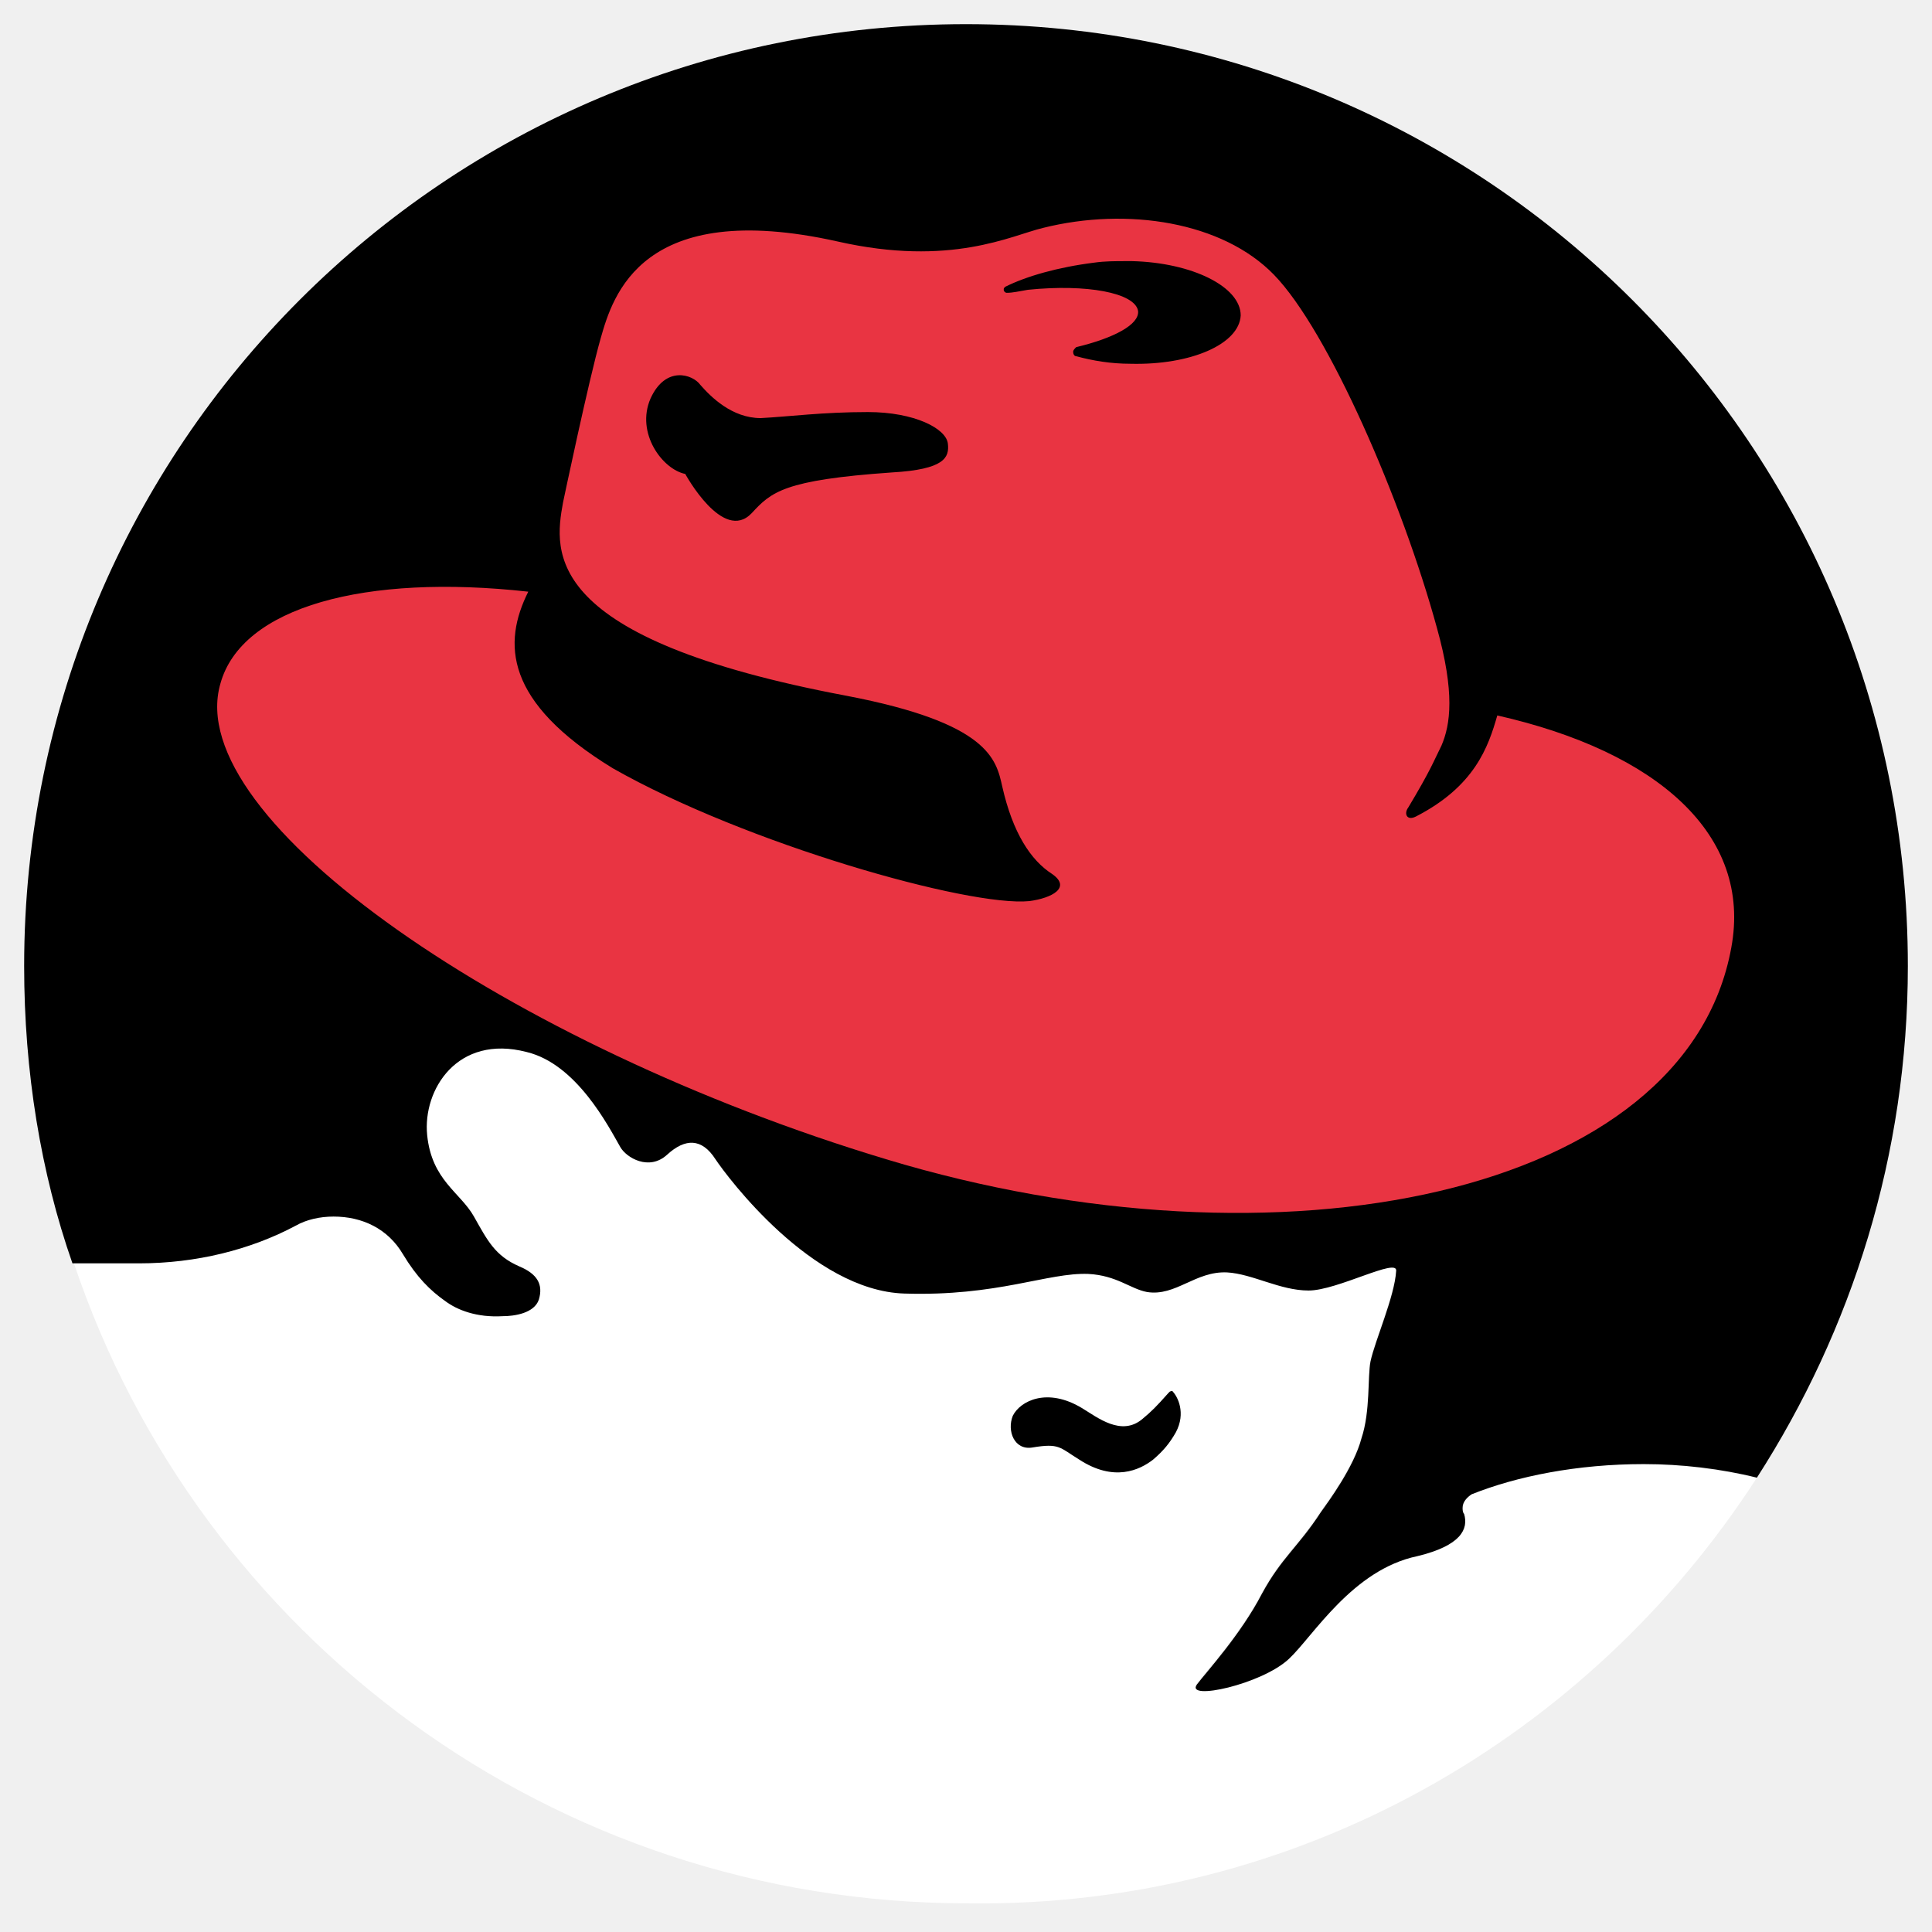
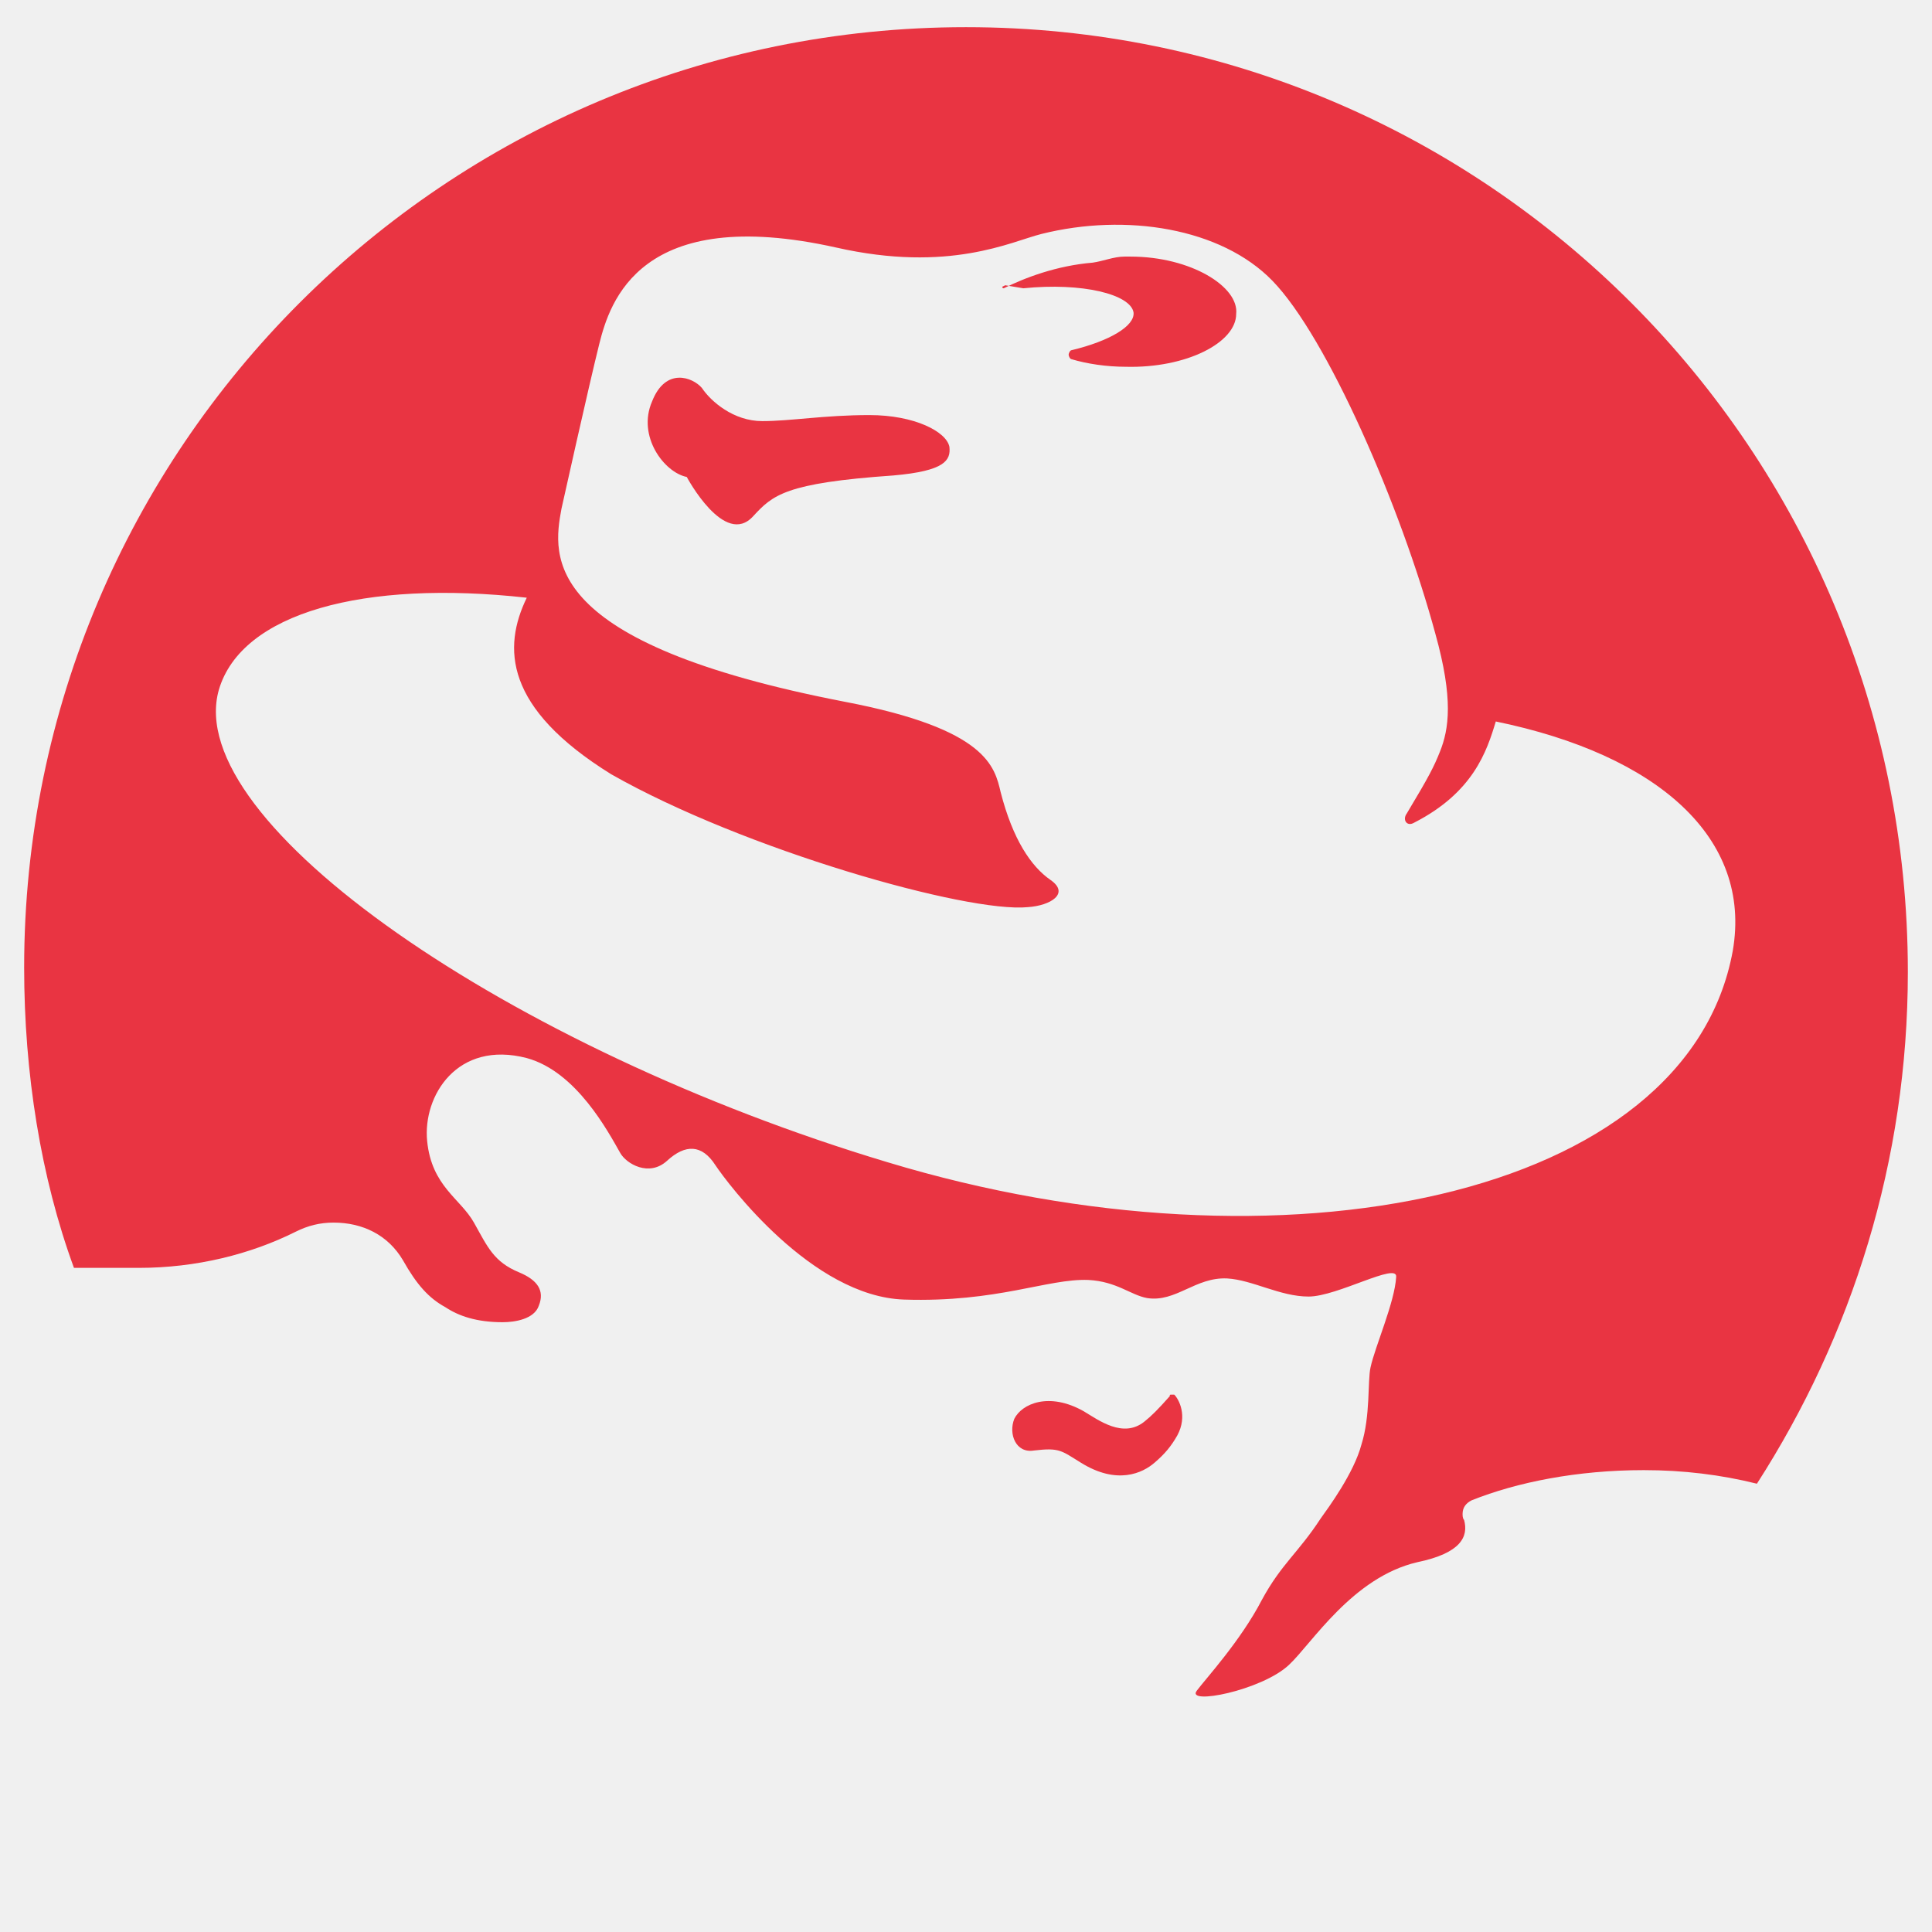
<svg xmlns="http://www.w3.org/2000/svg" viewBox="0 0 128 128">
-   <path fill="#fff" d="M116.4 97.9c-2.4-.5-5-.9-7.5-.9-4.4 0-8.4.8-11.4 2-.3.2-.6.5-.6.9 0 .1 0 .3.1.4.3 1-.2 2.1-3.1 2.7-4.3.9-6.9 5.3-8.5 6.8-1.8 1.7-6.9 2.8-6.1 1.7.6-.8 2.9-3.3 4.3-6 1.3-2.4 2.4-3.1 3.9-5.4.5-.7 2.2-3 2.7-4.9.6-1.8.4-4.1.6-5.1.3-1.4 1.6-4.3 1.7-6 .1-.9-3.9 1.4-5.8 1.4s-3.7-1.1-5.4-1.2c-2.1-.1-3.4 1.6-5.3 1.3-1.1-.2-2-1.1-3.9-1.2-2.7-.1-6 1.5-12.2 1.3-6.1-.2-11.7-7.7-12.5-8.9-.9-1.4-2-1.4-3.2-.3-1.2 1.1-2.7.2-3.1-.5-.8-1.4-2.9-5.5-6.2-6.3-4.6-1.2-6.9 2.5-6.6 5.5.3 3 2.2 3.8 3.1 5.4.9 1.6 1.4 2.6 3 3.3 1.2.5 1.6 1.2 1.3 2.2-.3.9-1.6 1.1-2.4 1.1-1.7.1-3-.4-3.8-1-1-.7-1.9-1.6-2.8-3.1-1-1.7-2.7-2.5-4.6-2.5-.9 0-1.8.2-2.5.6-3 1.6-6.6 2.5-10.4 2.5H4.9c8.3 24.7 31.7 42.4 59.2 42.4 21.9.3 41.2-11 52.3-28.2" />
-   <path d="M116.4 97.9c-2.4-.6-5-.9-7.5-.9-4.4 0-8.4.8-11.4 2-.3.2-.6.5-.6.9 0 .1 0 .3.1.4.3 1-.2 2.1-3.1 2.8-4.3.9-6.9 5.3-8.5 6.8-1.8 1.7-6.9 2.8-6.1 1.7.6-.8 2.9-3.3 4.3-6 1.3-2.4 2.4-3.1 3.9-5.4.5-.7 2.2-3 2.7-4.9.6-1.8.4-4.1.6-5.1.3-1.4 1.6-4.3 1.7-6 .1-.9-3.9 1.3-5.8 1.3s-3.7-1.1-5.4-1.2c-2.1-.1-3.4 1.6-5.3 1.3-1.1-.2-2-1.1-3.9-1.2-2.7-.1-6 1.5-12.2 1.3-6.1-.2-11.7-7.7-12.5-8.9-.9-1.4-2-1.4-3.2-.3-1.2 1.1-2.7.2-3.1-.5-.8-1.4-2.9-5.5-6.2-6.3-4.6-1.2-6.9 2.5-6.6 5.5.3 3 2.2 3.8 3.1 5.4.9 1.6 1.4 2.6 3 3.3 1.2.5 1.6 1.2 1.3 2.2-.3.9-1.6 1.1-2.4 1.1-1.7.1-3-.4-3.8-1-1-.7-1.9-1.6-2.8-3.1-1-1.7-2.7-2.5-4.6-2.5-.9 0-1.8.2-2.5.6-3 1.6-6.6 2.5-10.4 2.5H4.8C2.7 77.7 1.6 71 1.6 64 1.6 29.5 29.5 1.6 64 1.6s62.4 27.9 62.4 62.4c0 12.5-3.7 24.1-10 33.9m-38.7-5.7c.3.3.9 1.4.2 2.7-.4.7-.8 1.2-1.5 1.8-.9.7-2.6 1.5-4.9 0-1.3-.8-1.3-1.1-3.1-.8-1.2.2-1.7-1.1-1.3-2.1.5-1 2.3-1.9 4.6-.5 1 .6 2.6 1.9 4 .7.6-.5.9-.8 1.7-1.7l.1-.1c.2-.1.2 0 .2 0" />
-   <path fill="#E93442" d="M59.1 31.3c-7.2.5-8 1.3-9.3 2.7-1.9 2-4.4-2.6-4.4-2.6-1.5-.3-3.3-2.7-2.3-5 1-2.2 2.8-1.6 3.3-.9.7.8 2.1 2.2 4 2.2 1.9-.1 4.1-.4 7.1-.4 3.1 0 5.2 1.1 5.3 2.1.1.9-.2 1.7-3.7 1.9m7.6-11.9c-.1 0-.2-.1-.2-.2s0-.1.1-.2c1.4-.7 3.5-1.3 5.9-1.6.7-.1 1.4-.1 2.1-.1h.4c4 .1 7.2 1.7 7.2 3.6-.1 1.9-3.3 3.3-7.3 3.2-1.3 0-2.5-.2-3.6-.5-.1 0-.2-.1-.2-.3 0-.1.1-.2.2-.3 2.5-.6 4.2-1.5 4.1-2.4-.2-1.2-3.4-1.8-7.3-1.4-.6.1-1 .2-1.4.2m32.5 28c-.6 2.1-1.5 4.7-5.4 6.7-.6.3-.8-.2-.5-.6 1.5-2.5 1.7-3.1 2.2-4.1.6-1.4.9-3.5-.3-7.8-2.3-8.4-7.2-19.7-10.8-23.4-3.4-3.5-9.7-4.5-15.3-3.1-2.1.5-6.1 2.6-13.6.9-13-2.9-14.9 3.6-15.7 6.4-.8 2.8-2.5 10.9-2.5 10.9-.6 3.3-1.4 9 18.8 12.8 9.4 1.8 9.9 4.2 10.3 6 .7 3.1 1.9 4.9 3.3 5.8 1.3.9 0 1.6-1.5 1.8-4 .4-18.8-3.8-27.6-8.8-7.2-4.4-7.3-8.3-5.6-11.7-10.8-1.2-19 1-20.4 6.1-2.6 9 19.2 24 44.1 31.5 26.1 7.9 53 2.4 56-14 1.4-7.5-4.9-13-15.5-15.4" />
+   <path d="M77.6 92.4c-.1 0-.1 0-.1.1-.8.9-1.2 1.3-1.7 1.7-1.4 1.1-3-.1-4-.7-2.3-1.3-4.1-.5-4.6.5-.4 1 .1 2.3 1.3 2.1 1.7-.2 1.8 0 3.1.8 2.4 1.5 4.1.7 4.9 0 .7-.6 1.1-1.1 1.5-1.8.7-1.3.1-2.4-.2-2.7h-.2zM74.9 17h-.4c-.7 0-1.4.3-2.1.4-2.4.2-4.5 1-5.9 1.7-.1 0-.1-.1-.1-.1l.2-.1 1.2.2c3.9-.4 7.1.4 7.3 1.6.1.9-1.6 1.9-4.1 2.5-.1 0-.2.2-.2.3 0 .1.1.3.2.3 1 .3 2.3.5 3.6.5 4 .1 7.3-1.6 7.3-3.5.2-1.8-3-3.8-7-3.8zM64 1.8C29.5 1.8 1.6 29.7 1.6 64.1c0 7 1.1 13.9 3.3 19.9h4.3c3.8 0 7.4-.9 10.4-2.4.8-.4 1.6-.6 2.5-.6 1.9 0 3.6.8 4.6 2.5.9 1.6 1.7 2.5 2.8 3.1.9.6 2.1 1 3.8 1 .8 0 2.1-.2 2.4-1.1.4-1-.1-1.7-1.3-2.2-1.7-.7-2.1-1.7-3-3.3-.9-1.6-2.8-2.4-3.1-5.4-.3-3 2-6.7 6.6-5.5 3.3.9 5.4 4.9 6.2 6.3.4.7 1.9 1.6 3.1.5 1.2-1.1 2.3-1.1 3.2.3.8 1.2 6.4 8.7 12.5 8.9 6.2.2 9.5-1.4 12.2-1.3 1.9.1 2.8 1 3.9 1.2 1.9.3 3.2-1.4 5.3-1.3 1.7.1 3.5 1.2 5.4 1.2s5.9-2.3 5.8-1.3c-.1 1.7-1.4 4.6-1.7 6-.2.9 0 3.2-.6 5.1-.5 1.9-2.2 4.2-2.7 4.9-1.5 2.3-2.6 3-3.9 5.4-1.4 2.7-3.7 5.2-4.3 6-.8 1 4.3 0 6.1-1.7 1.5-1.4 4.2-5.8 8.5-6.8 2.9-.6 3.4-1.7 3.1-2.8-.1-.1-.1-.3-.1-.4 0-.4.2-.7.6-.9 3-1.2 7-2 11.4-2 2.6 0 5.1.3 7.5.9 6.3-9.8 10-21.4 10-33.9 0-34.6-27.9-62.6-62.4-62.6zM114.8 63c-3 16.4-29.9 21.9-56 14-25-7.5-46.8-22.5-44.3-31.3 1.5-5.1 9.6-7.3 20.4-6.1-1.6 3.3-1.5 7.3 5.6 11.7 8.8 5 23.6 9.2 27.6 8.8 1.5-.1 2.8-.9 1.5-1.8-1.3-.9-2.5-2.7-3.3-5.8-.4-1.7-.9-4.2-10.3-6-20.2-3.9-19.4-9.6-18.8-12.8 0 0 1.8-8.1 2.5-10.9.7-2.8 2.7-9.3 15.7-6.4 7.5 1.7 11.6-.4 13.6-.9 5.6-1.4 11.9-.4 15.3 3.1 3.6 3.7 8.5 14.9 10.8 23.4 1.2 4.3.9 6.3.3 7.8-.4 1-.7 1.6-2.2 4.1-.3.4 0 .9.5.6 3.9-2 4.8-4.7 5.4-6.7 10.7 2.2 17 7.7 15.7 15.2zM57.6 27.5c-3 0-5.2.4-7.1.4s-3.4-1.3-4-2.2c-.6-.7-2.4-1.4-3.3.9-1 2.3.8 4.7 2.3 5 0 0 2.5 4.7 4.4 2.6 1.3-1.4 2.1-2.2 9.3-2.7 3.4-.3 3.8-1 3.7-1.9-.2-1-2.3-2.1-5.3-2.1z" fill="#E93442" />
</svg>
